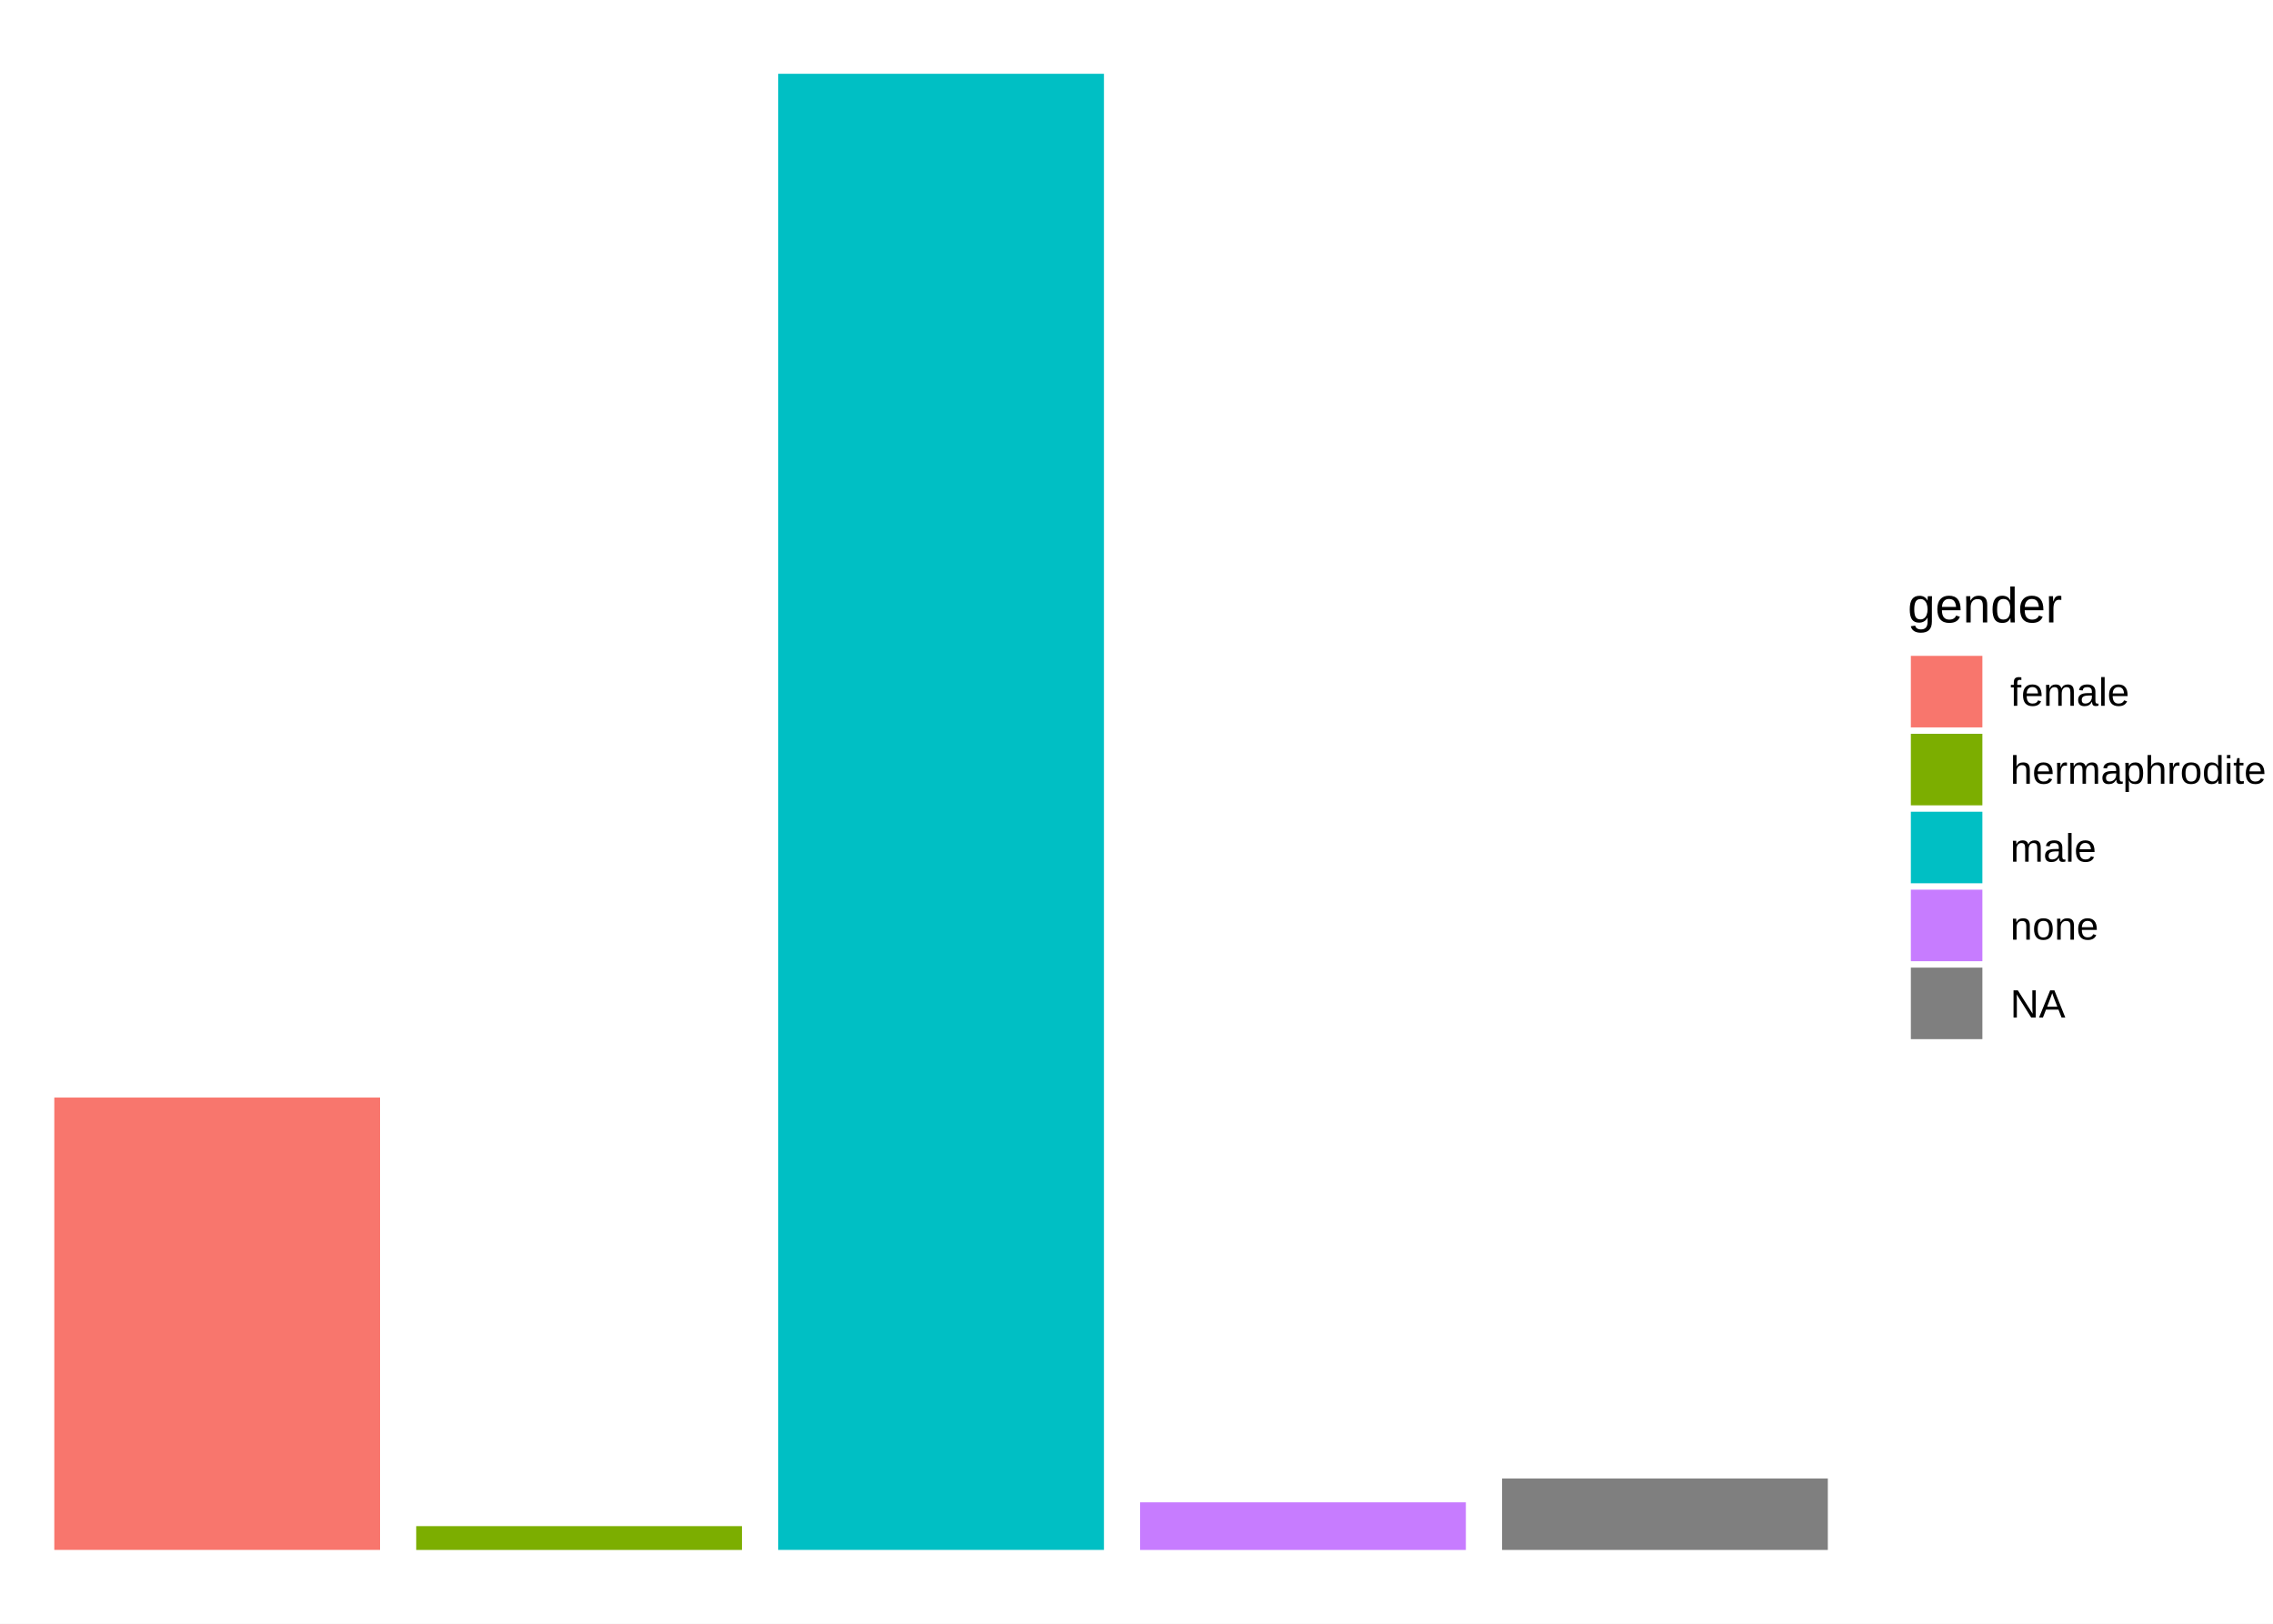
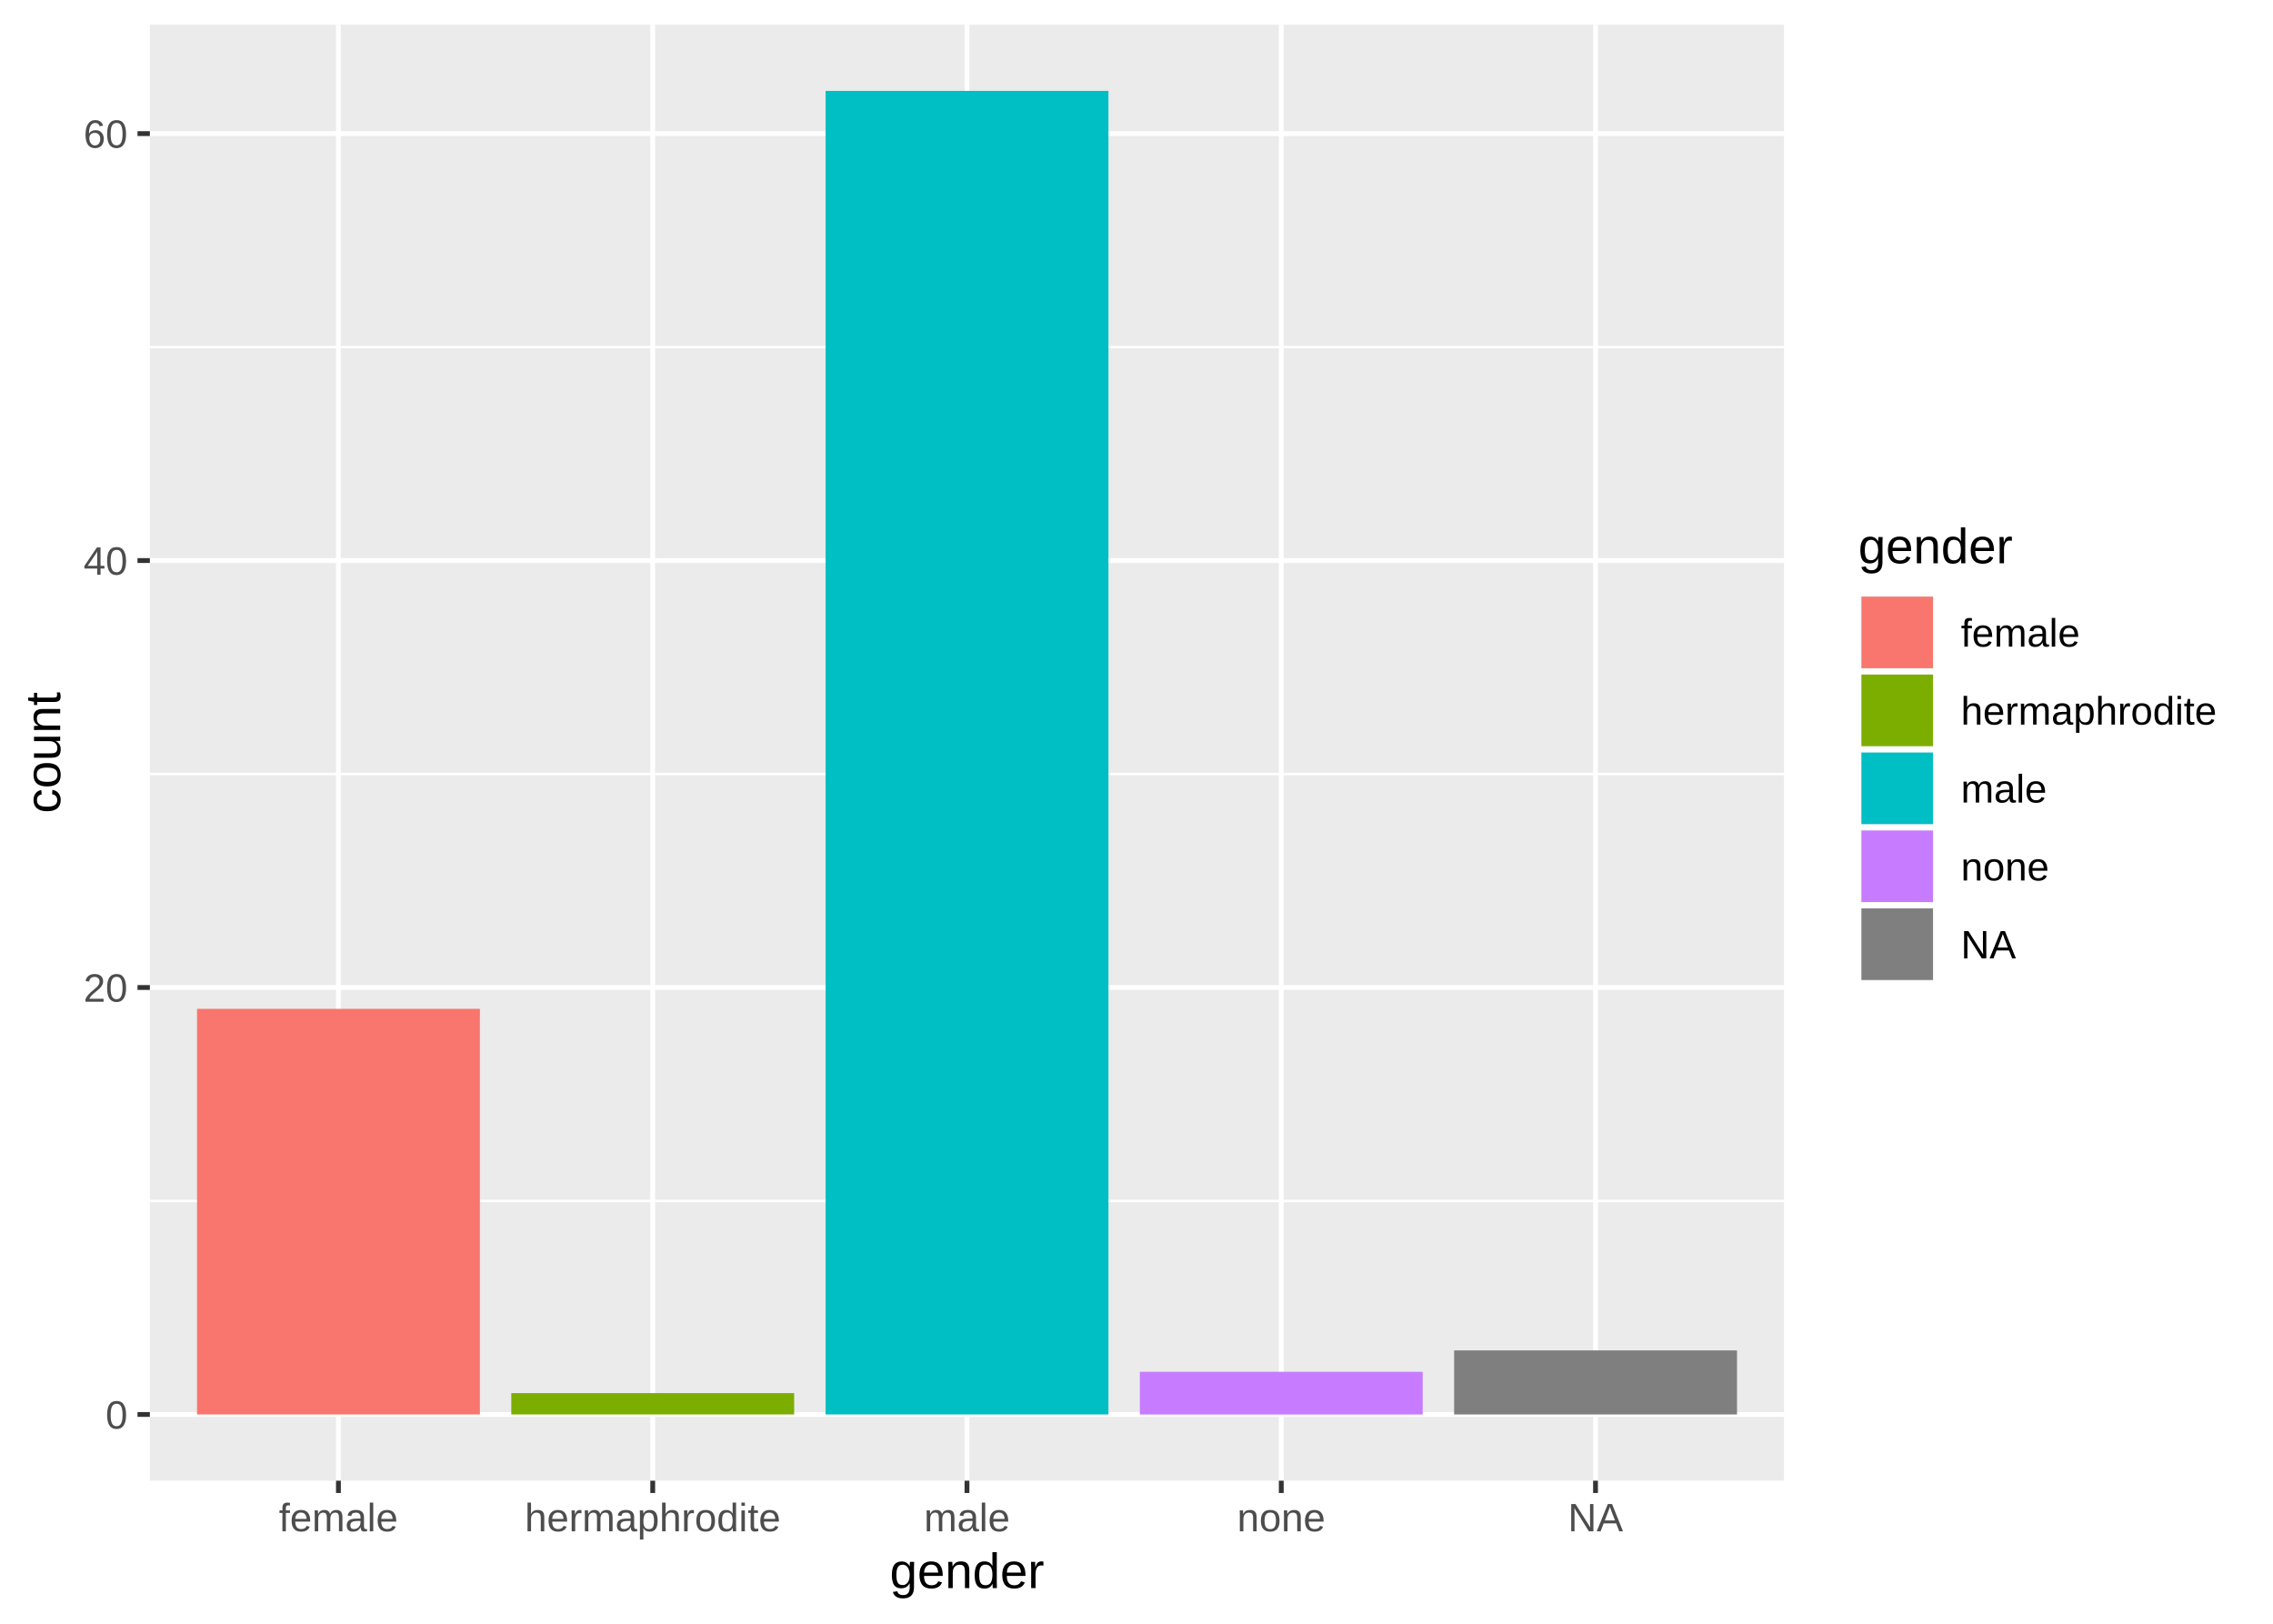
<svg xmlns="http://www.w3.org/2000/svg" viewBox="0 0 504.00 360.00">
  <defs>
    <style type="text/css">
    line, polyline, polygon, path, rect, circle {
      fill: none;
      stroke: #000000;
      stroke-linecap: round;
      stroke-linejoin: round;
      stroke-miterlimit: 10.00;
    }
  </style>
  </defs>
  <rect width="100%" height="100%" style="stroke: none; fill: #FFFFFF;" />
+   <rect x="0.00" y="0.00" width="504.00" height="360.00" style="stroke-width: 1.07; stroke: #FFFFFF; fill: #FFFFFF;" />
  <defs>
-     <clipPath id="cpMC4wMHw0MTcuMzJ8MzYwLjAwfDAuMDA=">
-       <rect x="0.00" y="0.00" width="417.32" height="360.00" />
+     <clipPath id="cpMzMuMjN8Mzk1LjYwfDMyOC4yOHw1LjQ4">
+       <rect x="33.23" y="5.48" width="362.36" height="322.80" />
    </clipPath>
  </defs>
-   <rect x="12.04" y="243.34" width="72.23" height="100.29" style="stroke-width: 1.07; stroke: none; stroke-linecap: square; stroke-linejoin: miter; fill: #F8766D;" clip-path="url(#cpMC4wMHw0MTcuMzJ8MzYwLjAwfDAuMDA=)" />
-   <rect x="92.29" y="338.36" width="72.23" height="5.28" style="stroke-width: 1.07; stroke: none; stroke-linecap: square; stroke-linejoin: miter; fill: #7CAE00;" clip-path="url(#cpMC4wMHw0MTcuMzJ8MzYwLjAwfDAuMDA=)" />
-   <rect x="172.55" y="16.36" width="72.23" height="327.27" style="stroke-width: 1.07; stroke: none; stroke-linecap: square; stroke-linejoin: miter; fill: #00BFC4;" clip-path="url(#cpMC4wMHw0MTcuMzJ8MzYwLjAwfDAuMDA=)" />
-   <rect x="252.80" y="333.08" width="72.23" height="10.56" style="stroke-width: 1.07; stroke: none; stroke-linecap: square; stroke-linejoin: miter; fill: #C77CFF;" clip-path="url(#cpMC4wMHw0MTcuMzJ8MzYwLjAwfDAuMDA=)" />
-   <rect x="333.06" y="327.80" width="72.23" height="15.84" style="stroke-width: 1.07; stroke: none; stroke-linecap: square; stroke-linejoin: miter; fill: #7F7F7F;" clip-path="url(#cpMC4wMHw0MTcuMzJ8MzYwLjAwfDAuMDA=)" />
+   <rect x="33.23" y="5.48" width="362.36" height="322.80" style="stroke-width: 1.07; stroke: none; fill: #EBEBEB;" clip-path="url(#cpMzMuMjN8Mzk1LjYwfDMyOC4yOHw1LjQ4)" />
+   <polyline points="33.23,266.27 395.60,266.27 " style="stroke-width: 0.53; stroke: #FFFFFF; stroke-linecap: butt;" clip-path="url(#cpMzMuMjN8Mzk1LjYwfDMyOC4yOHw1LjQ4)" />
+   <polyline points="33.23,171.61 395.60,171.61 " style="stroke-width: 0.53; stroke: #FFFFFF; stroke-linecap: butt;" clip-path="url(#cpMzMuMjN8Mzk1LjYwfDMyOC4yOHw1LjQ4)" />
+   <polyline points="33.23,76.95 395.60,76.95 " style="stroke-width: 0.53; stroke: #FFFFFF; stroke-linecap: butt;" clip-path="url(#cpMzMuMjN8Mzk1LjYwfDMyOC4yOHw1LjQ4)" />
+   <polyline points="33.23,313.60 395.60,313.60 " style="stroke-width: 1.07; stroke: #FFFFFF; stroke-linecap: butt;" clip-path="url(#cpMzMuMjN8Mzk1LjYwfDMyOC4yOHw1LjQ4)" />
+   <polyline points="33.23,218.94 395.60,218.94 " style="stroke-width: 1.07; stroke: #FFFFFF; stroke-linecap: butt;" clip-path="url(#cpMzMuMjN8Mzk1LjYwfDMyOC4yOHw1LjQ4)" />
+   <polyline points="33.23,124.28 395.60,124.28 " style="stroke-width: 1.07; stroke: #FFFFFF; stroke-linecap: butt;" clip-path="url(#cpMzMuMjN8Mzk1LjYwfDMyOC4yOHw1LjQ4)" />
+   <polyline points="33.23,29.62 395.60,29.62 " style="stroke-width: 1.07; stroke: #FFFFFF; stroke-linecap: butt;" clip-path="url(#cpMzMuMjN8Mzk1LjYwfDMyOC4yOHw1LjQ4)" />
+   <polyline points="75.04,328.28 75.04,5.48 " style="stroke-width: 1.07; stroke: #FFFFFF; stroke-linecap: butt;" clip-path="url(#cpMzMuMjN8Mzk1LjYwfDMyOC4yOHw1LjQ4)" />
+   <polyline points="144.73,328.28 144.73,5.48 " style="stroke-width: 1.07; stroke: #FFFFFF; stroke-linecap: butt;" clip-path="url(#cpMzMuMjN8Mzk1LjYwfDMyOC4yOHw1LjQ4)" />
+   <polyline points="214.41,328.28 214.41,5.48 " style="stroke-width: 1.07; stroke: #FFFFFF; stroke-linecap: butt;" clip-path="url(#cpMzMuMjN8Mzk1LjYwfDMyOC4yOHw1LjQ4)" />
+   <polyline points="284.10,328.28 284.10,5.48 " style="stroke-width: 1.07; stroke: #FFFFFF; stroke-linecap: butt;" clip-path="url(#cpMzMuMjN8Mzk1LjYwfDMyOC4yOHw1LjQ4)" />
+   <polyline points="353.78,328.28 353.78,5.48 " style="stroke-width: 1.07; stroke: #FFFFFF; stroke-linecap: butt;" clip-path="url(#cpMzMuMjN8Mzk1LjYwfDMyOC4yOHw1LjQ4)" />
+   <rect x="43.69" y="223.67" width="62.72" height="89.93" style="stroke-width: 1.07; stroke: none; stroke-linecap: square; stroke-linejoin: miter; fill: #F8766D;" clip-path="url(#cpMzMuMjN8Mzk1LjYwfDMyOC4yOHw1LjQ4)" />
+   <rect x="113.37" y="308.87" width="62.72" height="4.73" style="stroke-width: 1.07; stroke: none; stroke-linecap: square; stroke-linejoin: miter; fill: #7CAE00;" clip-path="url(#cpMzMuMjN8Mzk1LjYwfDMyOC4yOHw1LjQ4)" />
+   <rect x="183.06" y="20.15" width="62.72" height="293.45" style="stroke-width: 1.07; stroke: none; stroke-linecap: square; stroke-linejoin: miter; fill: #00BFC4;" clip-path="url(#cpMzMuMjN8Mzk1LjYwfDMyOC4yOHw1LjQ4)" />
+   <rect x="252.74" y="304.14" width="62.72" height="9.47" style="stroke-width: 1.07; stroke: none; stroke-linecap: square; stroke-linejoin: miter; fill: #C77CFF;" clip-path="url(#cpMzMuMjN8Mzk1LjYwfDMyOC4yOHw1LjQ4)" />
+   <rect x="322.43" y="299.40" width="62.72" height="14.20" style="stroke-width: 1.07; stroke: none; stroke-linecap: square; stroke-linejoin: miter; fill: #7F7F7F;" clip-path="url(#cpMzMuMjN8Mzk1LjYwfDMyOC4yOHw1LjQ4)" />
  <defs>
    <clipPath id="cpMC4wMHw1MDQuMDB8MzYwLjAwfDAuMDA=">
      <rect x="0.00" y="0.00" width="504.00" height="360.00" />
    </clipPath>
  </defs>
  <g clip-path="url(#cpMC4wMHw1MDQuMDB8MzYwLjAwfDAuMDA=)">
-     <text x="422.99" y="138.00" style="font-size: 11.00px; font-family: Arial;" textLength="34.25px" lengthAdjust="spacingAndGlyphs">gender</text>
-   </g>
-   <rect x="423.70" y="145.41" width="15.86" height="15.86" style="stroke-width: 1.07; stroke: none; stroke-linecap: square; stroke-linejoin: miter; fill: #F8766D;" clip-path="url(#cpMC4wMHw1MDQuMDB8MzYwLjAwfDAuMDA=)" />
-   <rect x="423.70" y="162.69" width="15.86" height="15.86" style="stroke-width: 1.07; stroke: none; stroke-linecap: square; stroke-linejoin: miter; fill: #7CAE00;" clip-path="url(#cpMC4wMHw1MDQuMDB8MzYwLjAwfDAuMDA=)" />
-   <rect x="423.70" y="179.97" width="15.86" height="15.86" style="stroke-width: 1.07; stroke: none; stroke-linecap: square; stroke-linejoin: miter; fill: #00BFC4;" clip-path="url(#cpMC4wMHw1MDQuMDB8MzYwLjAwfDAuMDA=)" />
-   <rect x="423.70" y="197.25" width="15.86" height="15.86" style="stroke-width: 1.07; stroke: none; stroke-linecap: square; stroke-linejoin: miter; fill: #C77CFF;" clip-path="url(#cpMC4wMHw1MDQuMDB8MzYwLjAwfDAuMDA=)" />
-   <rect x="423.70" y="214.53" width="15.86" height="15.86" style="stroke-width: 1.07; stroke: none; stroke-linecap: square; stroke-linejoin: miter; fill: #7F7F7F;" clip-path="url(#cpMC4wMHw1MDQuMDB8MzYwLjAwfDAuMDA=)" />
-   <g clip-path="url(#cpMC4wMHw1MDQuMDB8MzYwLjAwfDAuMDA=)">
-     <text x="445.75" y="156.49" style="font-size: 8.80px; font-family: Arial;" textLength="26.41px" lengthAdjust="spacingAndGlyphs">female</text>
+     <text x="23.41" y="316.75" style="font-size: 8.80px; fill: #4D4D4D; font-family: Arial;" textLength="4.89px" lengthAdjust="spacingAndGlyphs">0</text>
  </g>
  <g clip-path="url(#cpMC4wMHw1MDQuMDB8MzYwLjAwfDAuMDA=)">
-     <text x="445.75" y="173.77" style="font-size: 8.80px; font-family: Arial;" textLength="56.74px" lengthAdjust="spacingAndGlyphs">hermaphrodite</text>
+     <text x="18.51" y="222.09" style="font-size: 8.80px; fill: #4D4D4D; font-family: Arial;" textLength="9.79px" lengthAdjust="spacingAndGlyphs">20</text>
  </g>
  <g clip-path="url(#cpMC4wMHw1MDQuMDB8MzYwLjAwfDAuMDA=)">
-     <text x="445.75" y="191.05" style="font-size: 8.80px; font-family: Arial;" textLength="19.07px" lengthAdjust="spacingAndGlyphs">male</text>
+     <text x="18.51" y="127.43" style="font-size: 8.80px; fill: #4D4D4D; font-family: Arial;" textLength="9.79px" lengthAdjust="spacingAndGlyphs">40</text>
  </g>
  <g clip-path="url(#cpMC4wMHw1MDQuMDB8MzYwLjAwfDAuMDA=)">
-     <text x="445.75" y="208.33" style="font-size: 8.80px; font-family: Arial;" textLength="19.58px" lengthAdjust="spacingAndGlyphs">none</text>
+     <text x="18.51" y="32.77" style="font-size: 8.80px; fill: #4D4D4D; font-family: Arial;" textLength="9.79px" lengthAdjust="spacingAndGlyphs">60</text>
+   </g>
+   <polyline points="30.49,313.60 33.23,313.60 " style="stroke-width: 1.07; stroke: #333333; stroke-linecap: butt;" clip-path="url(#cpMC4wMHw1MDQuMDB8MzYwLjAwfDAuMDA=)" />
+   <polyline points="30.49,218.94 33.23,218.94 " style="stroke-width: 1.07; stroke: #333333; stroke-linecap: butt;" clip-path="url(#cpMC4wMHw1MDQuMDB8MzYwLjAwfDAuMDA=)" />
+   <polyline points="30.49,124.28 33.23,124.28 " style="stroke-width: 1.07; stroke: #333333; stroke-linecap: butt;" clip-path="url(#cpMC4wMHw1MDQuMDB8MzYwLjAwfDAuMDA=)" />
+   <polyline points="30.49,29.62 33.23,29.62 " style="stroke-width: 1.07; stroke: #333333; stroke-linecap: butt;" clip-path="url(#cpMC4wMHw1MDQuMDB8MzYwLjAwfDAuMDA=)" />
+   <polyline points="75.04,331.02 75.04,328.28 " style="stroke-width: 1.07; stroke: #333333; stroke-linecap: butt;" clip-path="url(#cpMC4wMHw1MDQuMDB8MzYwLjAwfDAuMDA=)" />
+   <polyline points="144.73,331.02 144.73,328.28 " style="stroke-width: 1.07; stroke: #333333; stroke-linecap: butt;" clip-path="url(#cpMC4wMHw1MDQuMDB8MzYwLjAwfDAuMDA=)" />
+   <polyline points="214.41,331.02 214.41,328.28 " style="stroke-width: 1.07; stroke: #333333; stroke-linecap: butt;" clip-path="url(#cpMC4wMHw1MDQuMDB8MzYwLjAwfDAuMDA=)" />
+   <polyline points="284.10,331.02 284.10,328.28 " style="stroke-width: 1.07; stroke: #333333; stroke-linecap: butt;" clip-path="url(#cpMC4wMHw1MDQuMDB8MzYwLjAwfDAuMDA=)" />
+   <polyline points="353.78,331.02 353.78,328.28 " style="stroke-width: 1.07; stroke: #333333; stroke-linecap: butt;" clip-path="url(#cpMC4wMHw1MDQuMDB8MzYwLjAwfDAuMDA=)" />
+   <g clip-path="url(#cpMC4wMHw1MDQuMDB8MzYwLjAwfDAuMDA=)">
+     <text x="61.84" y="339.51" style="font-size: 8.80px; fill: #4D4D4D; font-family: Arial;" textLength="26.41px" lengthAdjust="spacingAndGlyphs">female</text>
  </g>
  <g clip-path="url(#cpMC4wMHw1MDQuMDB8MzYwLjAwfDAuMDA=)">
-     <text x="445.75" y="225.61" style="font-size: 8.80px; font-family: Arial;" textLength="12.22px" lengthAdjust="spacingAndGlyphs">NA</text>
+     <text x="116.36" y="339.51" style="font-size: 8.80px; fill: #4D4D4D; font-family: Arial;" textLength="56.74px" lengthAdjust="spacingAndGlyphs">hermaphrodite</text>
+   </g>
+   <g clip-path="url(#cpMC4wMHw1MDQuMDB8MzYwLjAwfDAuMDA=)">
+     <text x="204.88" y="339.51" style="font-size: 8.80px; fill: #4D4D4D; font-family: Arial;" textLength="19.07px" lengthAdjust="spacingAndGlyphs">male</text>
+   </g>
+   <g clip-path="url(#cpMC4wMHw1MDQuMDB8MzYwLjAwfDAuMDA=)">
+     <text x="274.31" y="339.51" style="font-size: 8.80px; fill: #4D4D4D; font-family: Arial;" textLength="19.58px" lengthAdjust="spacingAndGlyphs">none</text>
+   </g>
+   <g clip-path="url(#cpMC4wMHw1MDQuMDB8MzYwLjAwfDAuMDA=)">
+     <text x="347.67" y="339.51" style="font-size: 8.80px; fill: #4D4D4D; font-family: Arial;" textLength="12.22px" lengthAdjust="spacingAndGlyphs">NA</text>
+   </g>
+   <g clip-path="url(#cpMC4wMHw1MDQuMDB8MzYwLjAwfDAuMDA=)">
+     <text x="197.29" y="352.10" style="font-size: 11.00px; font-family: Arial;" textLength="34.25px" lengthAdjust="spacingAndGlyphs">gender</text>
+   </g>
+   <g clip-path="url(#cpMC4wMHw1MDQuMDB8MzYwLjAwfDAuMDA=)">
+     <text transform="translate(13.35,180.33) rotate(-90)" style="font-size: 11.00px; font-family: Arial;" textLength="26.91px" lengthAdjust="spacingAndGlyphs">count</text>
+   </g>
+   <rect x="406.55" y="110.30" width="91.97" height="113.16" style="stroke-width: 1.07; stroke: none; fill: #FFFFFF;" clip-path="url(#cpMC4wMHw1MDQuMDB8MzYwLjAwfDAuMDA=)" />
+   <g clip-path="url(#cpMC4wMHw1MDQuMDB8MzYwLjAwfDAuMDA=)">
+     <text x="412.03" y="124.88" style="font-size: 11.00px; font-family: Arial;" textLength="34.25px" lengthAdjust="spacingAndGlyphs">gender</text>
+   </g>
+   <rect x="412.03" y="131.58" width="17.28" height="17.28" style="stroke-width: 1.07; stroke: #FFFFFF; fill: #F2F2F2;" clip-path="url(#cpMC4wMHw1MDQuMDB8MzYwLjAwfDAuMDA=)" />
+   <rect x="412.74" y="132.29" width="15.86" height="15.86" style="stroke-width: 1.07; stroke: none; stroke-linecap: square; stroke-linejoin: miter; fill: #F8766D;" clip-path="url(#cpMC4wMHw1MDQuMDB8MzYwLjAwfDAuMDA=)" />
+   <rect x="412.03" y="148.86" width="17.28" height="17.28" style="stroke-width: 1.07; stroke: #FFFFFF; fill: #F2F2F2;" clip-path="url(#cpMC4wMHw1MDQuMDB8MzYwLjAwfDAuMDA=)" />
+   <rect x="412.74" y="149.57" width="15.86" height="15.86" style="stroke-width: 1.07; stroke: none; stroke-linecap: square; stroke-linejoin: miter; fill: #7CAE00;" clip-path="url(#cpMC4wMHw1MDQuMDB8MzYwLjAwfDAuMDA=)" />
+   <rect x="412.03" y="166.14" width="17.28" height="17.28" style="stroke-width: 1.07; stroke: #FFFFFF; fill: #F2F2F2;" clip-path="url(#cpMC4wMHw1MDQuMDB8MzYwLjAwfDAuMDA=)" />
+   <rect x="412.74" y="166.85" width="15.86" height="15.86" style="stroke-width: 1.07; stroke: none; stroke-linecap: square; stroke-linejoin: miter; fill: #00BFC4;" clip-path="url(#cpMC4wMHw1MDQuMDB8MzYwLjAwfDAuMDA=)" />
+   <rect x="412.03" y="183.42" width="17.28" height="17.28" style="stroke-width: 1.07; stroke: #FFFFFF; fill: #F2F2F2;" clip-path="url(#cpMC4wMHw1MDQuMDB8MzYwLjAwfDAuMDA=)" />
+   <rect x="412.74" y="184.13" width="15.86" height="15.86" style="stroke-width: 1.07; stroke: none; stroke-linecap: square; stroke-linejoin: miter; fill: #C77CFF;" clip-path="url(#cpMC4wMHw1MDQuMDB8MzYwLjAwfDAuMDA=)" />
+   <rect x="412.03" y="200.70" width="17.28" height="17.28" style="stroke-width: 1.07; stroke: #FFFFFF; fill: #F2F2F2;" clip-path="url(#cpMC4wMHw1MDQuMDB8MzYwLjAwfDAuMDA=)" />
+   <rect x="412.74" y="201.41" width="15.86" height="15.86" style="stroke-width: 1.07; stroke: none; stroke-linecap: square; stroke-linejoin: miter; fill: #7F7F7F;" clip-path="url(#cpMC4wMHw1MDQuMDB8MzYwLjAwfDAuMDA=)" />
+   <g clip-path="url(#cpMC4wMHw1MDQuMDB8MzYwLjAwfDAuMDA=)">
+     <text x="434.79" y="143.37" style="font-size: 8.80px; font-family: Arial;" textLength="26.41px" lengthAdjust="spacingAndGlyphs">female</text>
+   </g>
+   <g clip-path="url(#cpMC4wMHw1MDQuMDB8MzYwLjAwfDAuMDA=)">
+     <text x="434.79" y="160.65" style="font-size: 8.80px; font-family: Arial;" textLength="56.74px" lengthAdjust="spacingAndGlyphs">hermaphrodite</text>
+   </g>
+   <g clip-path="url(#cpMC4wMHw1MDQuMDB8MzYwLjAwfDAuMDA=)">
+     <text x="434.79" y="177.93" style="font-size: 8.80px; font-family: Arial;" textLength="19.07px" lengthAdjust="spacingAndGlyphs">male</text>
+   </g>
+   <g clip-path="url(#cpMC4wMHw1MDQuMDB8MzYwLjAwfDAuMDA=)">
+     <text x="434.79" y="195.21" style="font-size: 8.80px; font-family: Arial;" textLength="19.58px" lengthAdjust="spacingAndGlyphs">none</text>
+   </g>
+   <g clip-path="url(#cpMC4wMHw1MDQuMDB8MzYwLjAwfDAuMDA=)">
+     <text x="434.79" y="212.49" style="font-size: 8.80px; font-family: Arial;" textLength="12.22px" lengthAdjust="spacingAndGlyphs">NA</text>
  </g>
</svg>
